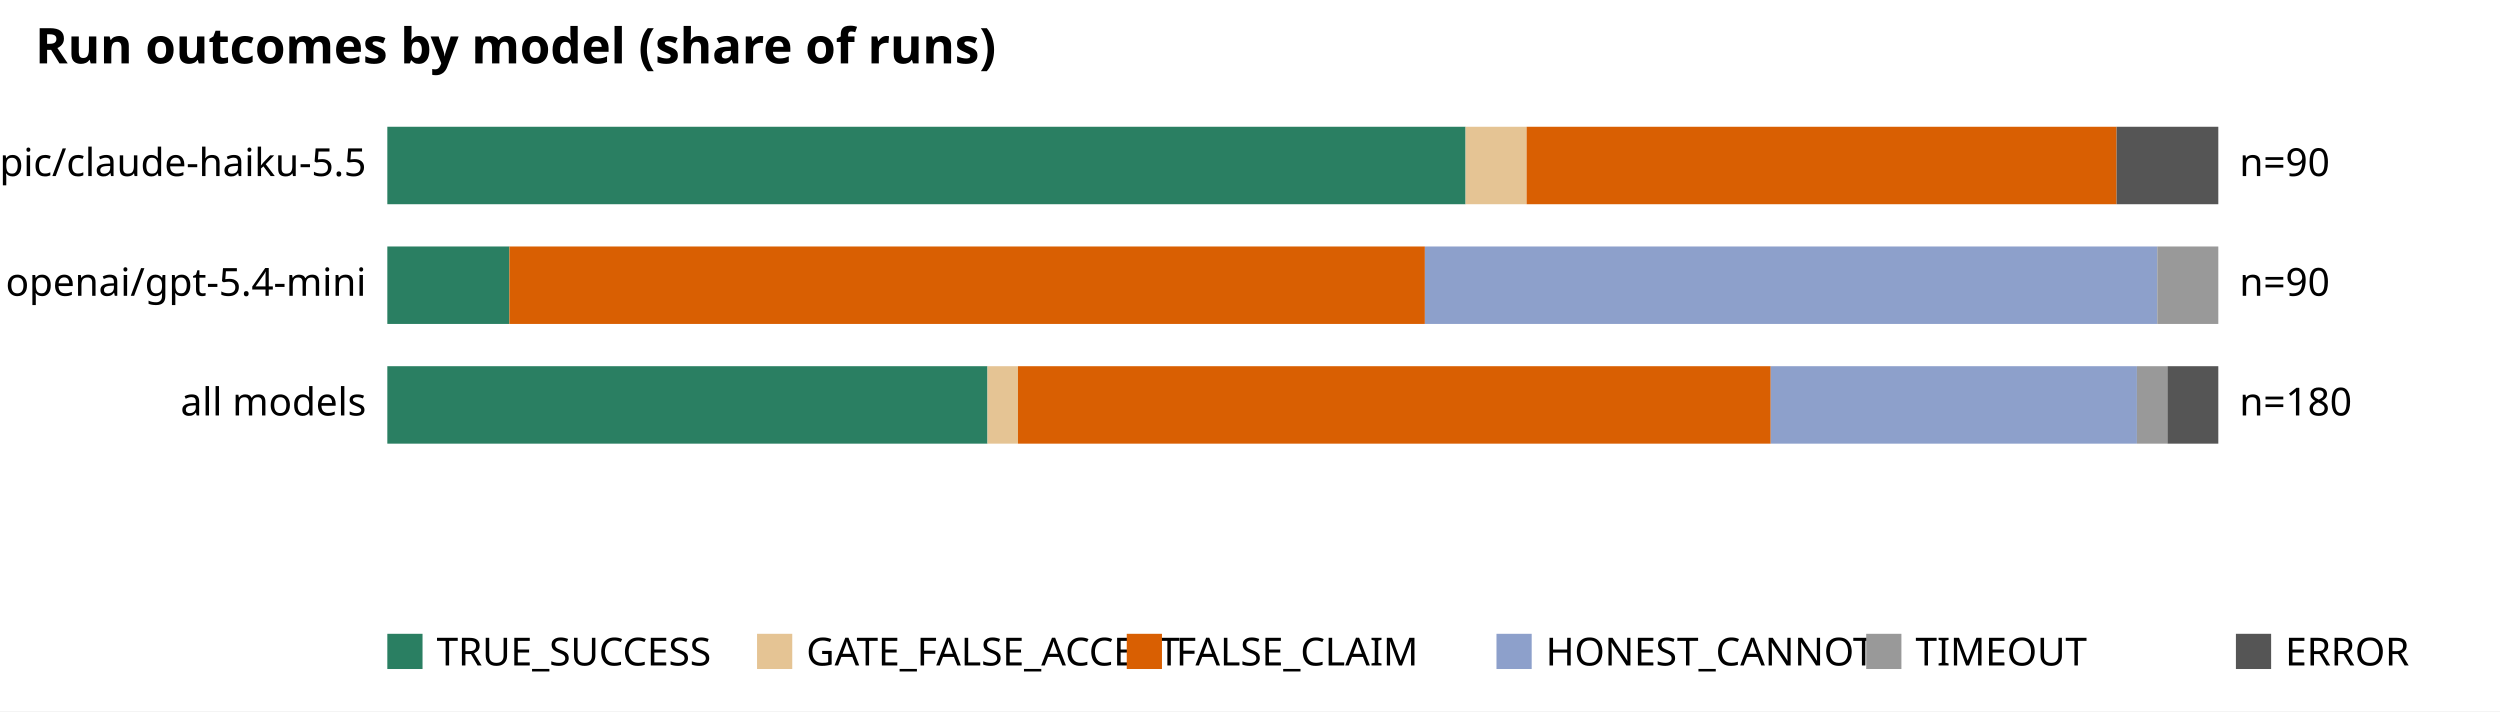
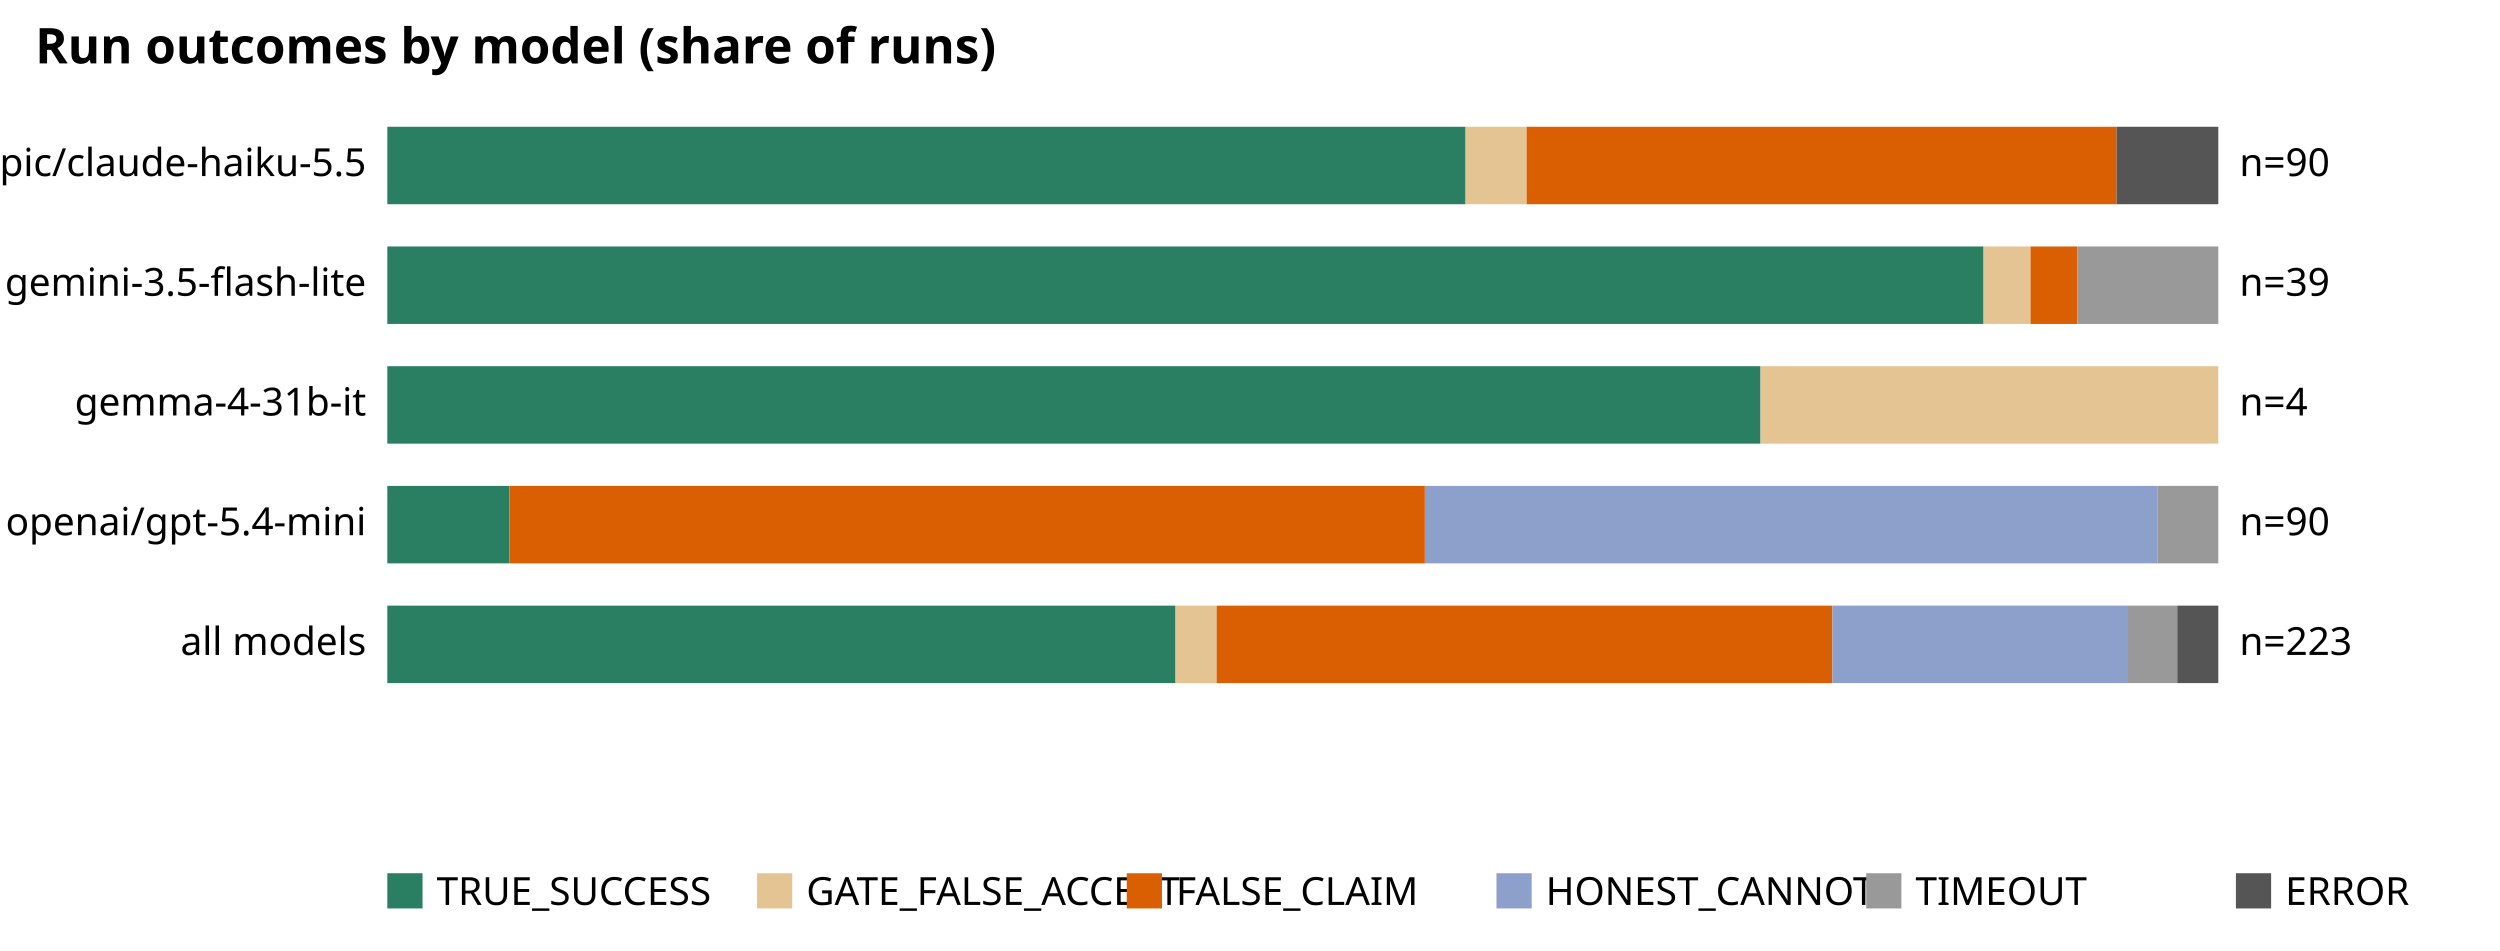
- <svg xmlns="http://www.w3.org/2000/svg" viewBox="0 0 710 202" font-family="sans-serif" font-size="11">
-   <rect width="710" height="202" fill="white" />
+ <svg xmlns="http://www.w3.org/2000/svg" viewBox="0 0 710 270" font-family="sans-serif" font-size="11">
+   <rect width="710" height="270" fill="white" />
  <text x="10" y="18" font-size="14" font-weight="bold">Run outcomes by model (share of runs)</text>
  <text x="104" y="50" text-anchor="end">anthropic/claude-haiku-5.5</text>
  <rect x="110" y="36" width="306.222" height="22" fill="#2a7f62" />
  <rect x="416.222" y="36" width="17.333" height="22" fill="#e5c494" />
  <rect x="433.556" y="36" width="167.556" height="22" fill="#d95f02" />
  <rect x="601.111" y="36" width="28.889" height="22" fill="#555555" />
  <text x="636" y="50">n=90</text>
-   <text x="104" y="84" text-anchor="end">openai/gpt-5.4-mini</text>
-   <rect x="110" y="70" width="34.667" height="22" fill="#2a7f62" />
-   <rect x="144.667" y="70" width="260" height="22" fill="#d95f02" />
-   <rect x="404.667" y="70" width="208" height="22" fill="#8da0cb" />
-   <rect x="612.667" y="70" width="17.333" height="22" fill="#999999" />
-   <text x="636" y="84">n=90</text>
-   <text x="104" y="118" text-anchor="end">all models</text>
-   <rect x="110" y="104" width="170.444" height="22" fill="#2a7f62" />
-   <rect x="280.444" y="104" width="8.667" height="22" fill="#e5c494" />
-   <rect x="289.111" y="104" width="213.778" height="22" fill="#d95f02" />
-   <rect x="502.889" y="104" width="104" height="22" fill="#8da0cb" />
-   <rect x="606.889" y="104" width="8.667" height="22" fill="#999999" />
-   <rect x="615.556" y="104" width="14.444" height="22" fill="#555555" />
-   <text x="636" y="118">n=180</text>
-   <rect x="110" y="180" width="10" height="10" fill="#2a7f62" />
-   <text x="124" y="189">TRUE_SUCCESS</text>
-   <rect x="215" y="180" width="10" height="10" fill="#e5c494" />
-   <text x="229" y="189">GATE_FALSE_ACCEPT</text>
-   <rect x="320" y="180" width="10" height="10" fill="#d95f02" />
-   <text x="334" y="189">FALSE_CLAIM</text>
-   <rect x="425" y="180" width="10" height="10" fill="#8da0cb" />
-   <text x="439" y="189">HONEST_CANNOT</text>
-   <rect x="530" y="180" width="10" height="10" fill="#999999" />
-   <text x="544" y="189">TIMEOUT</text>
-   <rect x="635" y="180" width="10" height="10" fill="#555555" />
-   <text x="649" y="189">ERROR</text>
+   <text x="104" y="84" text-anchor="end">gemini-3.5-flash-lite</text>
+   <rect x="110" y="70" width="453.333" height="22" fill="#2a7f62" />
+   <rect x="563.333" y="70" width="13.333" height="22" fill="#e5c494" />
+   <rect x="576.667" y="70" width="13.333" height="22" fill="#d95f02" />
+   <rect x="590" y="70" width="40" height="22" fill="#999999" />
+   <text x="636" y="84">n=39</text>
+   <text x="104" y="118" text-anchor="end">gemma-4-31b-it</text>
+   <rect x="110" y="104" width="390" height="22" fill="#2a7f62" />
+   <rect x="500" y="104" width="130" height="22" fill="#e5c494" />
+   <text x="636" y="118">n=4</text>
+   <text x="104" y="152" text-anchor="end">openai/gpt-5.4-mini</text>
+   <rect x="110" y="138" width="34.667" height="22" fill="#2a7f62" />
+   <rect x="144.667" y="138" width="260" height="22" fill="#d95f02" />
+   <rect x="404.667" y="138" width="208" height="22" fill="#8da0cb" />
+   <rect x="612.667" y="138" width="17.333" height="22" fill="#999999" />
+   <text x="636" y="152">n=90</text>
+   <text x="104" y="186" text-anchor="end">all models</text>
+   <rect x="110" y="172" width="223.857" height="22" fill="#2a7f62" />
+   <rect x="333.857" y="172" width="11.659" height="22" fill="#e5c494" />
+   <rect x="345.516" y="172" width="174.888" height="22" fill="#d95f02" />
+   <rect x="520.404" y="172" width="83.946" height="22" fill="#8da0cb" />
+   <rect x="604.35" y="172" width="13.991" height="22" fill="#999999" />
+   <rect x="618.341" y="172" width="11.659" height="22" fill="#555555" />
+   <text x="636" y="186">n=223</text>
+   <rect x="110" y="248" width="10" height="10" fill="#2a7f62" />
+   <text x="124" y="257">TRUE_SUCCESS</text>
+   <rect x="215" y="248" width="10" height="10" fill="#e5c494" />
+   <text x="229" y="257">GATE_FALSE_ACCEPT</text>
+   <rect x="320" y="248" width="10" height="10" fill="#d95f02" />
+   <text x="334" y="257">FALSE_CLAIM</text>
+   <rect x="425" y="248" width="10" height="10" fill="#8da0cb" />
+   <text x="439" y="257">HONEST_CANNOT</text>
+   <rect x="530" y="248" width="10" height="10" fill="#999999" />
+   <text x="544" y="257">TIMEOUT</text>
+   <rect x="635" y="248" width="10" height="10" fill="#555555" />
+   <text x="649" y="257">ERROR</text>
</svg>
